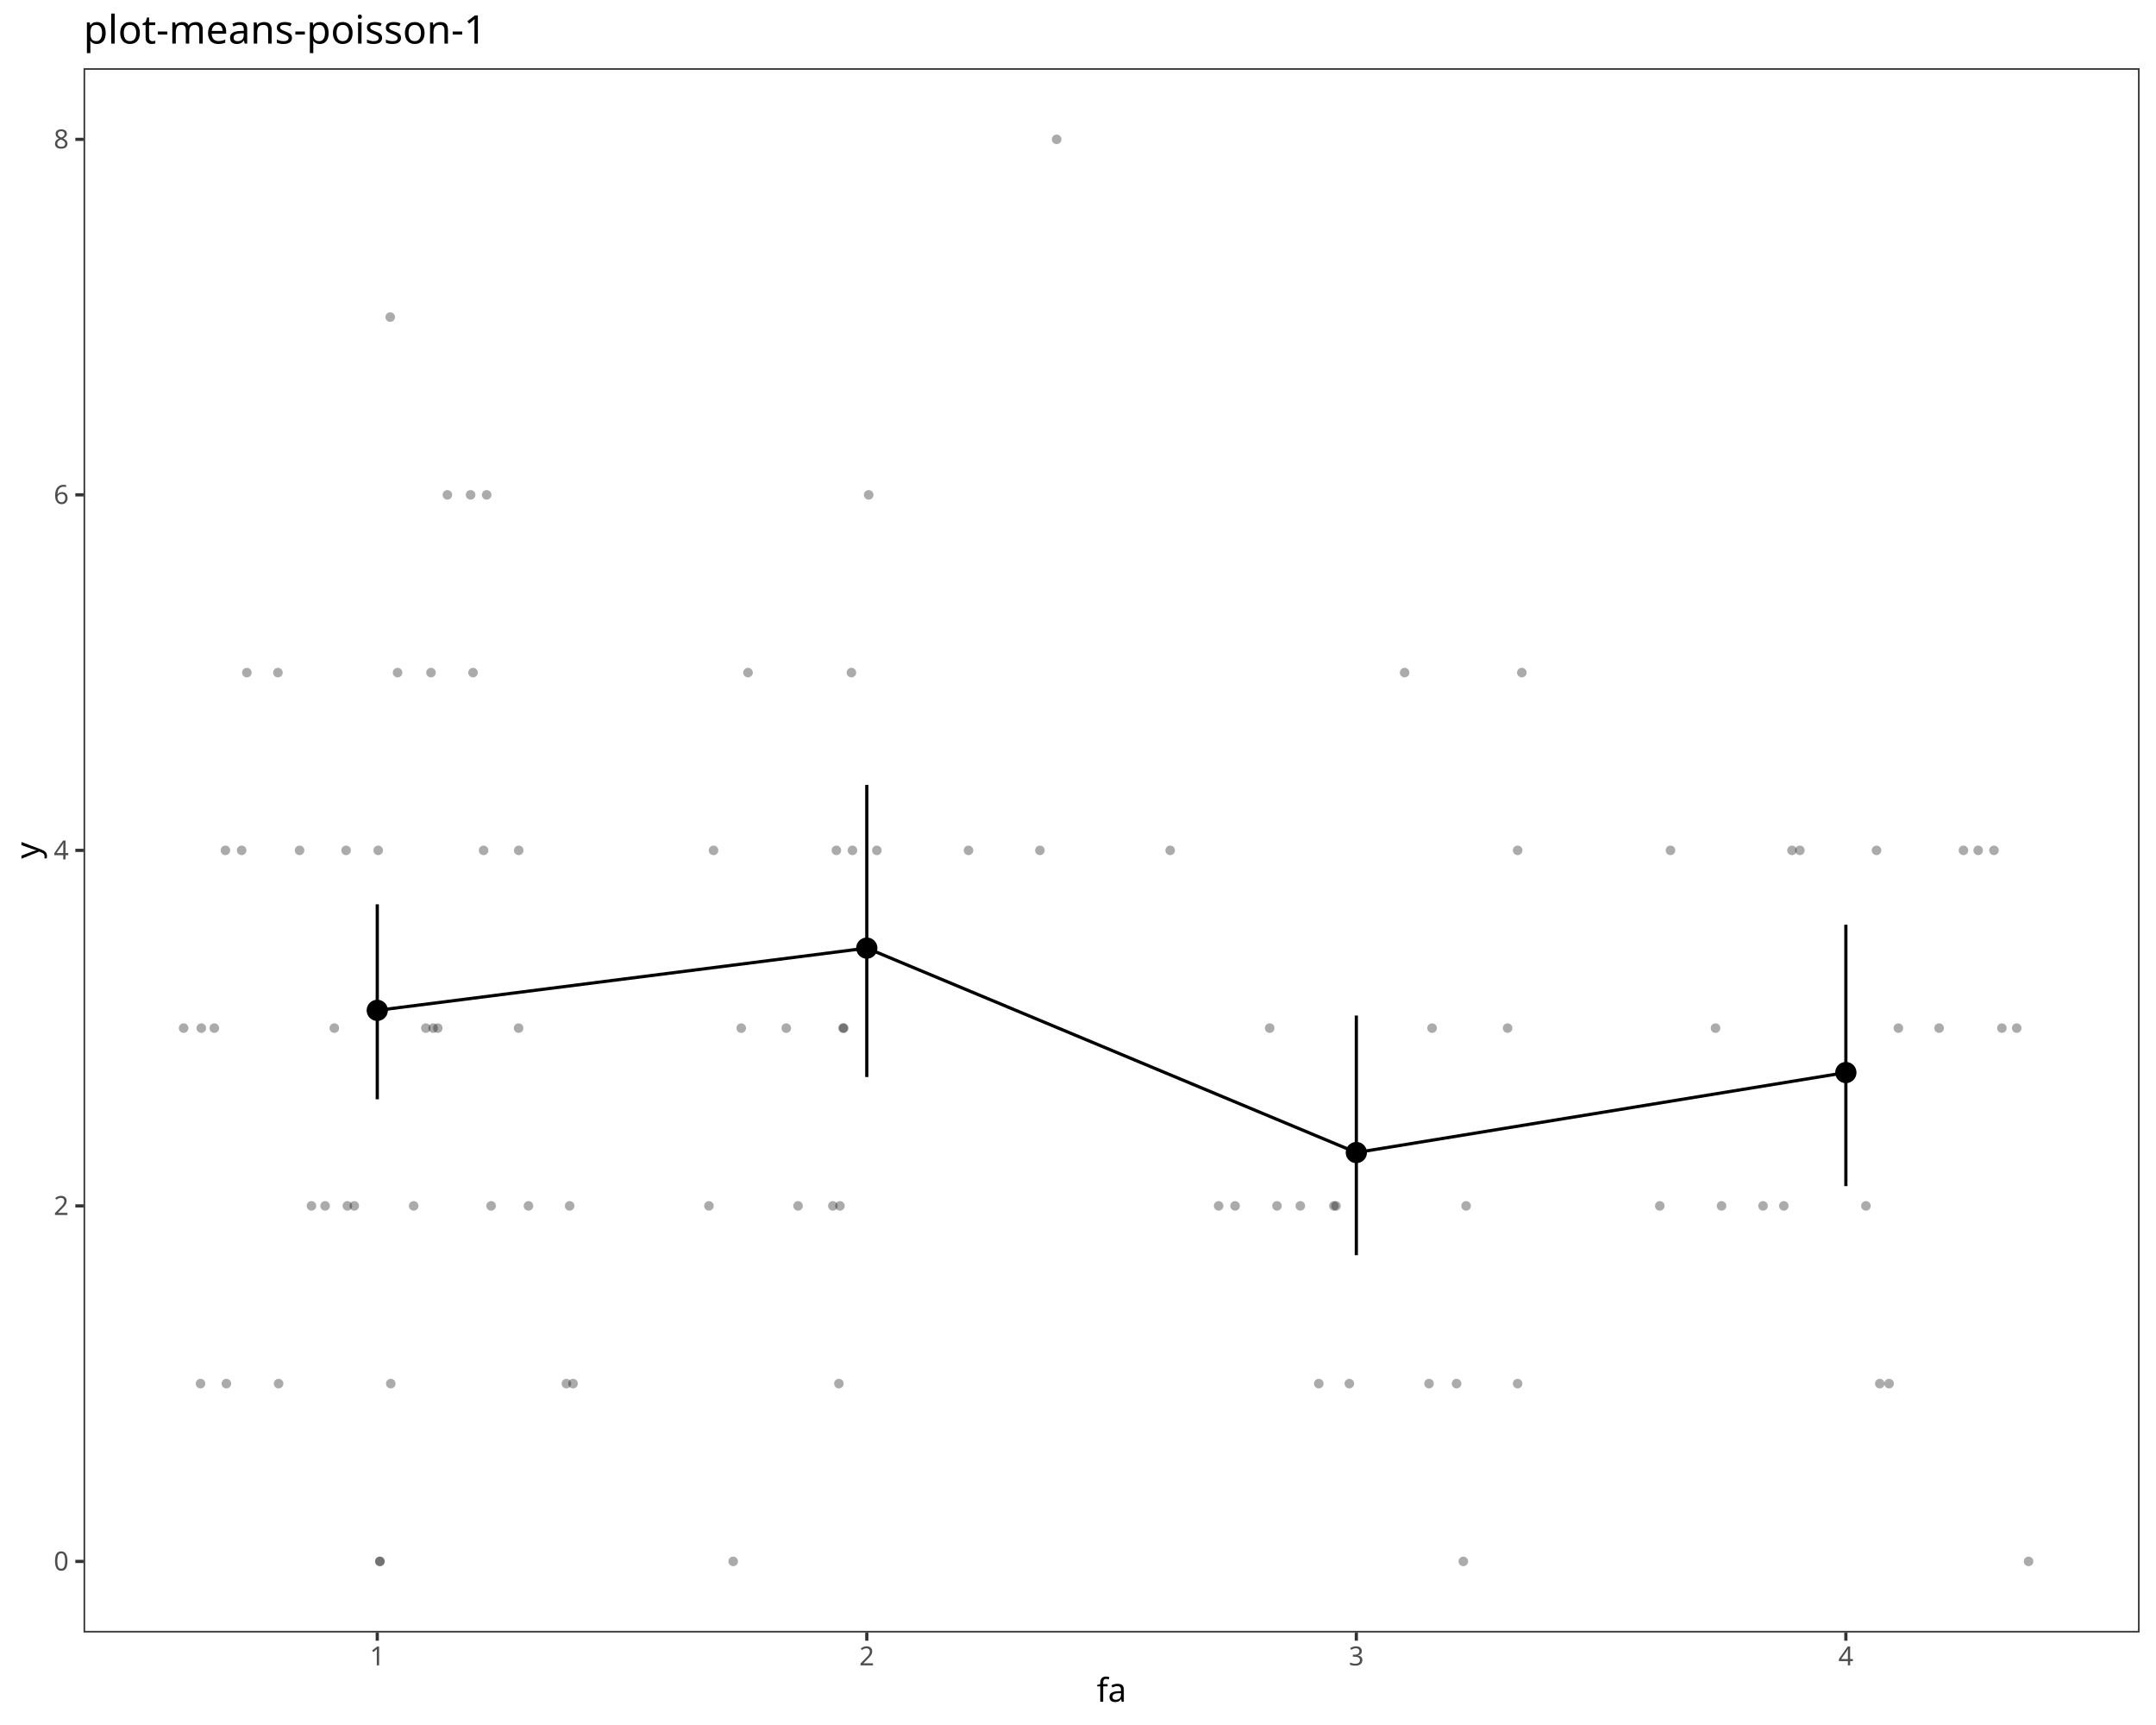
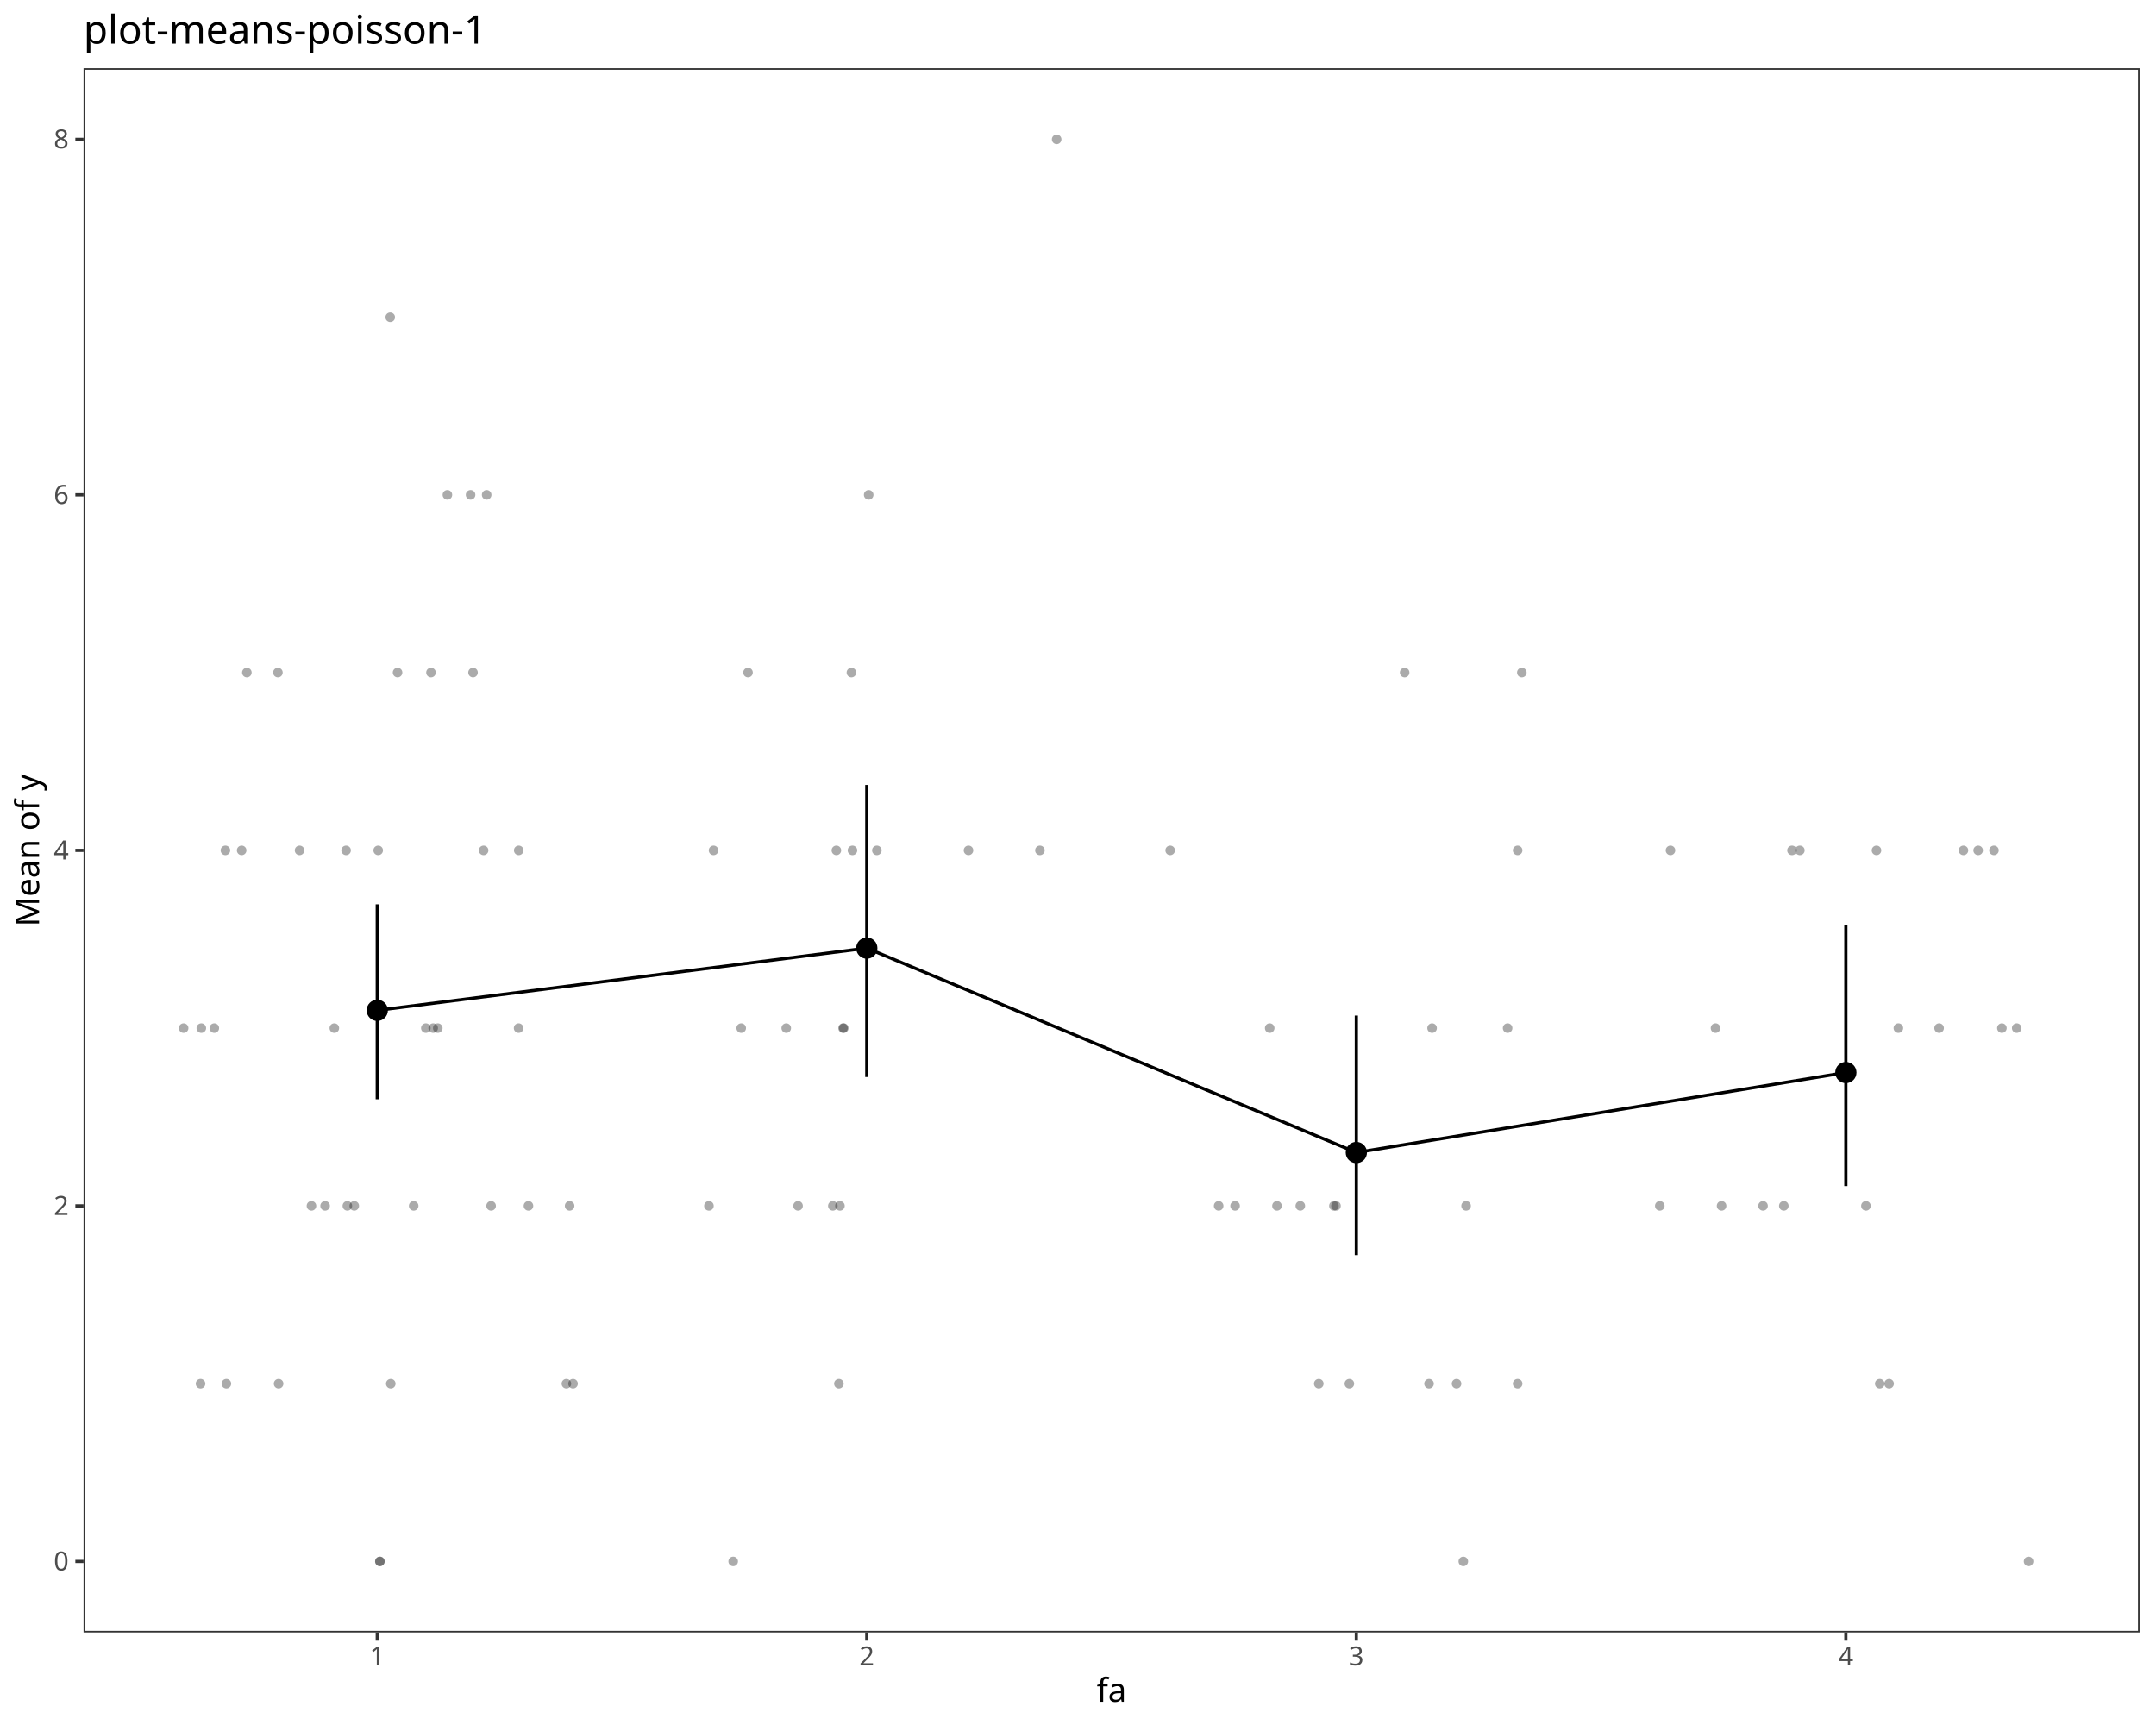
<svg xmlns="http://www.w3.org/2000/svg" class="svglite" data-engine-version="2.0" width="720.00pt" height="576.00pt" viewBox="0 0 720.00 576.00">
  <defs>
    <style type="text/css">
    .svglite line, .svglite polyline, .svglite polygon, .svglite path, .svglite rect, .svglite circle {
      fill: none;
      stroke: #000000;
      stroke-linecap: round;
      stroke-linejoin: round;
      stroke-miterlimit: 10.00;
    }
  </style>
  </defs>
  <rect width="100%" height="100%" style="stroke: none; fill: #FFFFFF;" />
  <defs>
    <clipPath id="cpMC4wMHw3MjAuMDB8MC4wMHw1NzYuMDA=">
      <rect x="0.00" y="0.00" width="720.00" height="576.00" />
    </clipPath>
  </defs>
  <g clip-path="url(#cpMC4wMHw3MjAuMDB8MC4wMHw1NzYuMDA=)">
    <rect x="0.00" y="0.00" width="720.00" height="576.00" style="stroke-width: 1.07; stroke: #FFFFFF; fill: #FFFFFF;" />
  </g>
  <defs>
    <clipPath id="cpMjcuOTB8NzE0LjUyfDIyLjc4fDU0NS4xMQ==">
      <rect x="27.90" y="22.78" width="686.62" height="522.33" />
    </clipPath>
  </defs>
  <g clip-path="url(#cpMjcuOTB8NzE0LjUyfDIyLjc4fDU0NS4xMQ==)">
    <rect x="27.90" y="22.78" width="686.62" height="522.33" style="stroke-width: 1.07; stroke: none; fill: #FFFFFF;" />
    <circle cx="118.31" cy="402.66" r="1.60" style="stroke-width: 0.00; stroke: none; fill: #000000; fill-opacity: 0.33;" />
    <circle cx="126.30" cy="283.95" r="1.60" style="stroke-width: 0.00; stroke: none; fill: #000000; fill-opacity: 0.33;" />
    <circle cx="164.01" cy="402.66" r="1.60" style="stroke-width: 0.00; stroke: none; fill: #000000; fill-opacity: 0.33;" />
    <circle cx="82.44" cy="224.59" r="1.60" style="stroke-width: 0.00; stroke: none; fill: #000000; fill-opacity: 0.33;" />
    <circle cx="149.41" cy="165.24" r="1.60" style="stroke-width: 0.00; stroke: none; fill: #000000; fill-opacity: 0.33;" />
    <circle cx="126.88" cy="521.37" r="1.60" style="stroke-width: 0.00; stroke: none; fill: #000000; fill-opacity: 0.33;" />
    <circle cx="111.65" cy="343.30" r="1.60" style="stroke-width: 0.00; stroke: none; fill: #000000; fill-opacity: 0.33;" />
    <circle cx="143.93" cy="224.59" r="1.60" style="stroke-width: 0.00; stroke: none; fill: #000000; fill-opacity: 0.33;" />
    <circle cx="144.66" cy="343.30" r="1.60" style="stroke-width: 0.00; stroke: none; fill: #000000; fill-opacity: 0.33;" />
    <circle cx="71.57" cy="343.30" r="1.60" style="stroke-width: 0.00; stroke: none; fill: #000000; fill-opacity: 0.33;" />
    <circle cx="162.52" cy="165.24" r="1.60" style="stroke-width: 0.00; stroke: none; fill: #000000; fill-opacity: 0.33;" />
    <circle cx="67.23" cy="343.30" r="1.60" style="stroke-width: 0.00; stroke: none; fill: #000000; fill-opacity: 0.33;" />
    <circle cx="173.23" cy="283.95" r="1.60" style="stroke-width: 0.00; stroke: none; fill: #000000; fill-opacity: 0.33;" />
    <circle cx="142.21" cy="343.30" r="1.60" style="stroke-width: 0.00; stroke: none; fill: #000000; fill-opacity: 0.33;" />
    <circle cx="189.15" cy="462.01" r="1.60" style="stroke-width: 0.00; stroke: none; fill: #000000; fill-opacity: 0.33;" />
    <circle cx="92.81" cy="224.59" r="1.60" style="stroke-width: 0.00; stroke: none; fill: #000000; fill-opacity: 0.33;" />
    <circle cx="176.48" cy="402.66" r="1.60" style="stroke-width: 0.00; stroke: none; fill: #000000; fill-opacity: 0.33;" />
    <circle cx="126.85" cy="521.37" r="1.60" style="stroke-width: 0.00; stroke: none; fill: #000000; fill-opacity: 0.33;" />
    <circle cx="116.00" cy="402.66" r="1.60" style="stroke-width: 0.00; stroke: none; fill: #000000; fill-opacity: 0.33;" />
    <circle cx="157.15" cy="165.24" r="1.60" style="stroke-width: 0.00; stroke: none; fill: #000000; fill-opacity: 0.33;" />
    <circle cx="284.33" cy="224.59" r="1.60" style="stroke-width: 0.00; stroke: none; fill: #000000; fill-opacity: 0.33;" />
    <circle cx="323.43" cy="283.95" r="1.60" style="stroke-width: 0.00; stroke: none; fill: #000000; fill-opacity: 0.33;" />
    <circle cx="247.53" cy="343.30" r="1.60" style="stroke-width: 0.00; stroke: none; fill: #000000; fill-opacity: 0.33;" />
    <circle cx="352.87" cy="46.53" r="1.60" style="stroke-width: 0.00; stroke: none; fill: #000000; fill-opacity: 0.33;" />
    <circle cx="279.31" cy="283.95" r="1.60" style="stroke-width: 0.00; stroke: none; fill: #000000; fill-opacity: 0.33;" />
    <circle cx="347.28" cy="283.95" r="1.60" style="stroke-width: 0.00; stroke: none; fill: #000000; fill-opacity: 0.33;" />
    <circle cx="281.78" cy="343.30" r="1.60" style="stroke-width: 0.00; stroke: none; fill: #000000; fill-opacity: 0.33;" />
    <circle cx="281.53" cy="343.30" r="1.60" style="stroke-width: 0.00; stroke: none; fill: #000000; fill-opacity: 0.33;" />
    <circle cx="266.51" cy="402.66" r="1.60" style="stroke-width: 0.00; stroke: none; fill: #000000; fill-opacity: 0.33;" />
    <circle cx="280.15" cy="462.01" r="1.60" style="stroke-width: 0.00; stroke: none; fill: #000000; fill-opacity: 0.33;" />
    <circle cx="290.10" cy="165.24" r="1.60" style="stroke-width: 0.00; stroke: none; fill: #000000; fill-opacity: 0.33;" />
    <circle cx="249.80" cy="224.59" r="1.60" style="stroke-width: 0.00; stroke: none; fill: #000000; fill-opacity: 0.33;" />
    <circle cx="292.83" cy="283.95" r="1.60" style="stroke-width: 0.00; stroke: none; fill: #000000; fill-opacity: 0.33;" />
    <circle cx="238.29" cy="283.95" r="1.60" style="stroke-width: 0.00; stroke: none; fill: #000000; fill-opacity: 0.33;" />
    <circle cx="244.85" cy="521.37" r="1.60" style="stroke-width: 0.00; stroke: none; fill: #000000; fill-opacity: 0.33;" />
    <circle cx="262.57" cy="343.30" r="1.60" style="stroke-width: 0.00; stroke: none; fill: #000000; fill-opacity: 0.33;" />
    <circle cx="284.68" cy="283.95" r="1.60" style="stroke-width: 0.00; stroke: none; fill: #000000; fill-opacity: 0.33;" />
    <circle cx="236.75" cy="402.66" r="1.60" style="stroke-width: 0.00; stroke: none; fill: #000000; fill-opacity: 0.33;" />
    <circle cx="280.50" cy="402.66" r="1.60" style="stroke-width: 0.00; stroke: none; fill: #000000; fill-opacity: 0.33;" />
    <circle cx="278.13" cy="402.66" r="1.60" style="stroke-width: 0.00; stroke: none; fill: #000000; fill-opacity: 0.33;" />
    <circle cx="440.41" cy="462.01" r="1.60" style="stroke-width: 0.00; stroke: none; fill: #000000; fill-opacity: 0.33;" />
    <circle cx="426.45" cy="402.66" r="1.60" style="stroke-width: 0.00; stroke: none; fill: #000000; fill-opacity: 0.33;" />
    <circle cx="489.61" cy="402.66" r="1.60" style="stroke-width: 0.00; stroke: none; fill: #000000; fill-opacity: 0.33;" />
    <circle cx="434.24" cy="402.66" r="1.60" style="stroke-width: 0.00; stroke: none; fill: #000000; fill-opacity: 0.33;" />
    <circle cx="486.42" cy="462.01" r="1.60" style="stroke-width: 0.00; stroke: none; fill: #000000; fill-opacity: 0.33;" />
    <circle cx="477.23" cy="462.01" r="1.60" style="stroke-width: 0.00; stroke: none; fill: #000000; fill-opacity: 0.33;" />
    <circle cx="406.97" cy="402.66" r="1.60" style="stroke-width: 0.00; stroke: none; fill: #000000; fill-opacity: 0.33;" />
    <circle cx="424.02" cy="343.30" r="1.60" style="stroke-width: 0.00; stroke: none; fill: #000000; fill-opacity: 0.33;" />
    <circle cx="445.46" cy="402.66" r="1.60" style="stroke-width: 0.00; stroke: none; fill: #000000; fill-opacity: 0.33;" />
    <circle cx="469.08" cy="224.59" r="1.60" style="stroke-width: 0.00; stroke: none; fill: #000000; fill-opacity: 0.33;" />
    <circle cx="488.68" cy="521.37" r="1.60" style="stroke-width: 0.00; stroke: none; fill: #000000; fill-opacity: 0.33;" />
    <circle cx="503.47" cy="343.30" r="1.60" style="stroke-width: 0.00; stroke: none; fill: #000000; fill-opacity: 0.33;" />
    <circle cx="390.78" cy="283.95" r="1.60" style="stroke-width: 0.00; stroke: none; fill: #000000; fill-opacity: 0.33;" />
    <circle cx="506.82" cy="462.01" r="1.60" style="stroke-width: 0.00; stroke: none; fill: #000000; fill-opacity: 0.33;" />
    <circle cx="478.25" cy="343.30" r="1.60" style="stroke-width: 0.00; stroke: none; fill: #000000; fill-opacity: 0.33;" />
    <circle cx="446.16" cy="402.66" r="1.60" style="stroke-width: 0.00; stroke: none; fill: #000000; fill-opacity: 0.33;" />
    <circle cx="450.62" cy="462.01" r="1.60" style="stroke-width: 0.00; stroke: none; fill: #000000; fill-opacity: 0.33;" />
    <circle cx="506.82" cy="283.95" r="1.60" style="stroke-width: 0.00; stroke: none; fill: #000000; fill-opacity: 0.33;" />
    <circle cx="508.22" cy="224.59" r="1.60" style="stroke-width: 0.00; stroke: none; fill: #000000; fill-opacity: 0.33;" />
    <circle cx="412.46" cy="402.66" r="1.60" style="stroke-width: 0.00; stroke: none; fill: #000000; fill-opacity: 0.33;" />
    <circle cx="601.07" cy="283.95" r="1.60" style="stroke-width: 0.00; stroke: none; fill: #000000; fill-opacity: 0.33;" />
    <circle cx="630.87" cy="462.01" r="1.60" style="stroke-width: 0.00; stroke: none; fill: #000000; fill-opacity: 0.33;" />
    <circle cx="554.29" cy="402.66" r="1.60" style="stroke-width: 0.00; stroke: none; fill: #000000; fill-opacity: 0.33;" />
    <circle cx="623.13" cy="402.66" r="1.60" style="stroke-width: 0.00; stroke: none; fill: #000000; fill-opacity: 0.33;" />
    <circle cx="598.44" cy="283.95" r="1.60" style="stroke-width: 0.00; stroke: none; fill: #000000; fill-opacity: 0.33;" />
    <circle cx="647.57" cy="343.30" r="1.60" style="stroke-width: 0.00; stroke: none; fill: #000000; fill-opacity: 0.33;" />
    <circle cx="660.61" cy="283.95" r="1.60" style="stroke-width: 0.00; stroke: none; fill: #000000; fill-opacity: 0.33;" />
    <circle cx="557.86" cy="283.95" r="1.60" style="stroke-width: 0.00; stroke: none; fill: #000000; fill-opacity: 0.33;" />
    <circle cx="655.70" cy="283.95" r="1.60" style="stroke-width: 0.00; stroke: none; fill: #000000; fill-opacity: 0.33;" />
    <circle cx="668.54" cy="343.30" r="1.60" style="stroke-width: 0.00; stroke: none; fill: #000000; fill-opacity: 0.33;" />
    <circle cx="665.89" cy="283.95" r="1.60" style="stroke-width: 0.00; stroke: none; fill: #000000; fill-opacity: 0.33;" />
    <circle cx="572.90" cy="343.30" r="1.60" style="stroke-width: 0.00; stroke: none; fill: #000000; fill-opacity: 0.33;" />
    <circle cx="626.66" cy="283.95" r="1.60" style="stroke-width: 0.00; stroke: none; fill: #000000; fill-opacity: 0.33;" />
    <circle cx="677.45" cy="521.37" r="1.60" style="stroke-width: 0.00; stroke: none; fill: #000000; fill-opacity: 0.33;" />
    <circle cx="633.97" cy="343.30" r="1.60" style="stroke-width: 0.00; stroke: none; fill: #000000; fill-opacity: 0.33;" />
    <circle cx="588.77" cy="402.66" r="1.60" style="stroke-width: 0.00; stroke: none; fill: #000000; fill-opacity: 0.33;" />
    <circle cx="574.92" cy="402.66" r="1.60" style="stroke-width: 0.00; stroke: none; fill: #000000; fill-opacity: 0.33;" />
    <circle cx="673.49" cy="343.30" r="1.60" style="stroke-width: 0.00; stroke: none; fill: #000000; fill-opacity: 0.33;" />
    <circle cx="595.71" cy="402.66" r="1.60" style="stroke-width: 0.00; stroke: none; fill: #000000; fill-opacity: 0.33;" />
    <circle cx="627.75" cy="462.01" r="1.60" style="stroke-width: 0.00; stroke: none; fill: #000000; fill-opacity: 0.33;" />
    <circle cx="104.01" cy="402.66" r="1.60" style="stroke-width: 0.00; stroke: none; fill: #000000; fill-opacity: 0.33;" />
    <circle cx="115.58" cy="283.95" r="1.60" style="stroke-width: 0.00; stroke: none; fill: #000000; fill-opacity: 0.33;" />
    <circle cx="108.57" cy="402.66" r="1.60" style="stroke-width: 0.00; stroke: none; fill: #000000; fill-opacity: 0.33;" />
    <circle cx="100.04" cy="283.95" r="1.60" style="stroke-width: 0.00; stroke: none; fill: #000000; fill-opacity: 0.33;" />
    <circle cx="93.04" cy="462.01" r="1.60" style="stroke-width: 0.00; stroke: none; fill: #000000; fill-opacity: 0.33;" />
    <circle cx="173.19" cy="343.30" r="1.60" style="stroke-width: 0.00; stroke: none; fill: #000000; fill-opacity: 0.33;" />
    <circle cx="130.32" cy="105.88" r="1.60" style="stroke-width: 0.00; stroke: none; fill: #000000; fill-opacity: 0.33;" />
    <circle cx="132.77" cy="224.59" r="1.60" style="stroke-width: 0.00; stroke: none; fill: #000000; fill-opacity: 0.33;" />
    <circle cx="157.97" cy="224.59" r="1.60" style="stroke-width: 0.00; stroke: none; fill: #000000; fill-opacity: 0.33;" />
    <circle cx="191.37" cy="462.01" r="1.60" style="stroke-width: 0.00; stroke: none; fill: #000000; fill-opacity: 0.33;" />
    <circle cx="130.50" cy="462.01" r="1.60" style="stroke-width: 0.00; stroke: none; fill: #000000; fill-opacity: 0.33;" />
    <circle cx="75.28" cy="283.95" r="1.60" style="stroke-width: 0.00; stroke: none; fill: #000000; fill-opacity: 0.33;" />
    <circle cx="138.15" cy="402.66" r="1.60" style="stroke-width: 0.00; stroke: none; fill: #000000; fill-opacity: 0.33;" />
    <circle cx="161.50" cy="283.95" r="1.60" style="stroke-width: 0.00; stroke: none; fill: #000000; fill-opacity: 0.33;" />
    <circle cx="190.23" cy="402.66" r="1.60" style="stroke-width: 0.00; stroke: none; fill: #000000; fill-opacity: 0.33;" />
    <circle cx="75.60" cy="462.01" r="1.60" style="stroke-width: 0.00; stroke: none; fill: #000000; fill-opacity: 0.33;" />
    <circle cx="80.70" cy="283.95" r="1.60" style="stroke-width: 0.00; stroke: none; fill: #000000; fill-opacity: 0.33;" />
    <circle cx="66.97" cy="462.01" r="1.60" style="stroke-width: 0.00; stroke: none; fill: #000000; fill-opacity: 0.33;" />
    <circle cx="146.20" cy="343.30" r="1.60" style="stroke-width: 0.00; stroke: none; fill: #000000; fill-opacity: 0.33;" />
    <circle cx="61.32" cy="343.30" r="1.60" style="stroke-width: 0.00; stroke: none; fill: #000000; fill-opacity: 0.33;" />
    <polyline points="125.99,337.37 289.47,316.59 452.95,384.85 616.43,358.14 " style="stroke-width: 1.07; stroke-linecap: butt;" />
    <line x1="125.99" y1="367.06" x2="125.99" y2="301.96" style="stroke-width: 1.07; stroke-linecap: butt;" />
    <line x1="289.47" y1="359.63" x2="289.47" y2="262.10" style="stroke-width: 1.07; stroke-linecap: butt;" />
    <line x1="452.95" y1="419.11" x2="452.95" y2="339.11" style="stroke-width: 1.07; stroke-linecap: butt;" />
    <line x1="616.43" y1="396.05" x2="616.43" y2="308.77" style="stroke-width: 1.07; stroke-linecap: butt;" />
    <circle cx="125.99" cy="337.37" r="2.84" style="stroke-width: 1.42; fill: #000000;" />
    <circle cx="289.47" cy="316.59" r="2.84" style="stroke-width: 1.42; fill: #000000;" />
    <circle cx="452.95" cy="384.85" r="2.84" style="stroke-width: 1.42; fill: #000000;" />
    <circle cx="616.43" cy="358.14" r="2.84" style="stroke-width: 1.42; fill: #000000;" />
    <rect x="27.90" y="22.78" width="686.62" height="522.33" style="stroke-width: 1.07; stroke: #333333;" />
  </g>
  <g clip-path="url(#cpMC4wMHw3MjAuMDB8MC4wMHw1NzYuMDA=)">
    <text x="22.97" y="524.40" text-anchor="end" style="font-size: 8.80px; fill: #4D4D4D; font-family: sans;" textLength="4.89px" lengthAdjust="spacingAndGlyphs">0</text>
    <text x="22.97" y="405.69" text-anchor="end" style="font-size: 8.80px; fill: #4D4D4D; font-family: sans;" textLength="4.89px" lengthAdjust="spacingAndGlyphs">2</text>
    <text x="22.97" y="286.98" text-anchor="end" style="font-size: 8.80px; fill: #4D4D4D; font-family: sans;" textLength="4.89px" lengthAdjust="spacingAndGlyphs">4</text>
    <text x="22.97" y="168.26" text-anchor="end" style="font-size: 8.80px; fill: #4D4D4D; font-family: sans;" textLength="4.89px" lengthAdjust="spacingAndGlyphs">6</text>
    <text x="22.97" y="49.55" text-anchor="end" style="font-size: 8.80px; fill: #4D4D4D; font-family: sans;" textLength="4.89px" lengthAdjust="spacingAndGlyphs">8</text>
    <polyline points="25.16,521.37 27.90,521.37 " style="stroke-width: 1.07; stroke: #333333; stroke-linecap: butt;" />
    <polyline points="25.16,402.66 27.90,402.66 " style="stroke-width: 1.07; stroke: #333333; stroke-linecap: butt;" />
    <polyline points="25.16,283.95 27.90,283.95 " style="stroke-width: 1.07; stroke: #333333; stroke-linecap: butt;" />
    <polyline points="25.16,165.24 27.90,165.24 " style="stroke-width: 1.07; stroke: #333333; stroke-linecap: butt;" />
    <polyline points="25.16,46.53 27.90,46.53 " style="stroke-width: 1.07; stroke: #333333; stroke-linecap: butt;" />
    <polyline points="125.99,547.85 125.99,545.11 " style="stroke-width: 1.07; stroke: #333333; stroke-linecap: butt;" />
    <polyline points="289.47,547.85 289.47,545.11 " style="stroke-width: 1.07; stroke: #333333; stroke-linecap: butt;" />
    <polyline points="452.95,547.85 452.95,545.11 " style="stroke-width: 1.07; stroke: #333333; stroke-linecap: butt;" />
    <polyline points="616.43,547.85 616.43,545.11 " style="stroke-width: 1.07; stroke: #333333; stroke-linecap: butt;" />
    <text x="125.99" y="556.10" text-anchor="middle" style="font-size: 8.80px; fill: #4D4D4D; font-family: sans;" textLength="4.89px" lengthAdjust="spacingAndGlyphs">1</text>
    <text x="289.47" y="556.10" text-anchor="middle" style="font-size: 8.80px; fill: #4D4D4D; font-family: sans;" textLength="4.89px" lengthAdjust="spacingAndGlyphs">2</text>
    <text x="452.95" y="556.10" text-anchor="middle" style="font-size: 8.80px; fill: #4D4D4D; font-family: sans;" textLength="4.89px" lengthAdjust="spacingAndGlyphs">3</text>
    <text x="616.43" y="556.10" text-anchor="middle" style="font-size: 8.80px; fill: #4D4D4D; font-family: sans;" textLength="4.89px" lengthAdjust="spacingAndGlyphs">4</text>
    <text x="371.21" y="568.24" text-anchor="middle" style="font-size: 11.00px; font-family: sans;" textLength="9.17px" lengthAdjust="spacingAndGlyphs">fa</text>
-     <text transform="translate(13.05,283.95) rotate(-90)" text-anchor="middle" style="font-size: 11.00px; font-family: sans;" textLength="5.50px" lengthAdjust="spacingAndGlyphs">y</text>
+     <text transform="translate(13.05,283.95) rotate(-90)" text-anchor="middle" style="font-size: 11.00px; font-family: sans;" textLength="48.31px" lengthAdjust="spacingAndGlyphs">Mean of y</text>
    <text x="27.90" y="14.56" style="font-size: 13.20px; font-family: sans;" textLength="126.95px" lengthAdjust="spacingAndGlyphs">plot-means-poisson-1</text>
  </g>
</svg>
